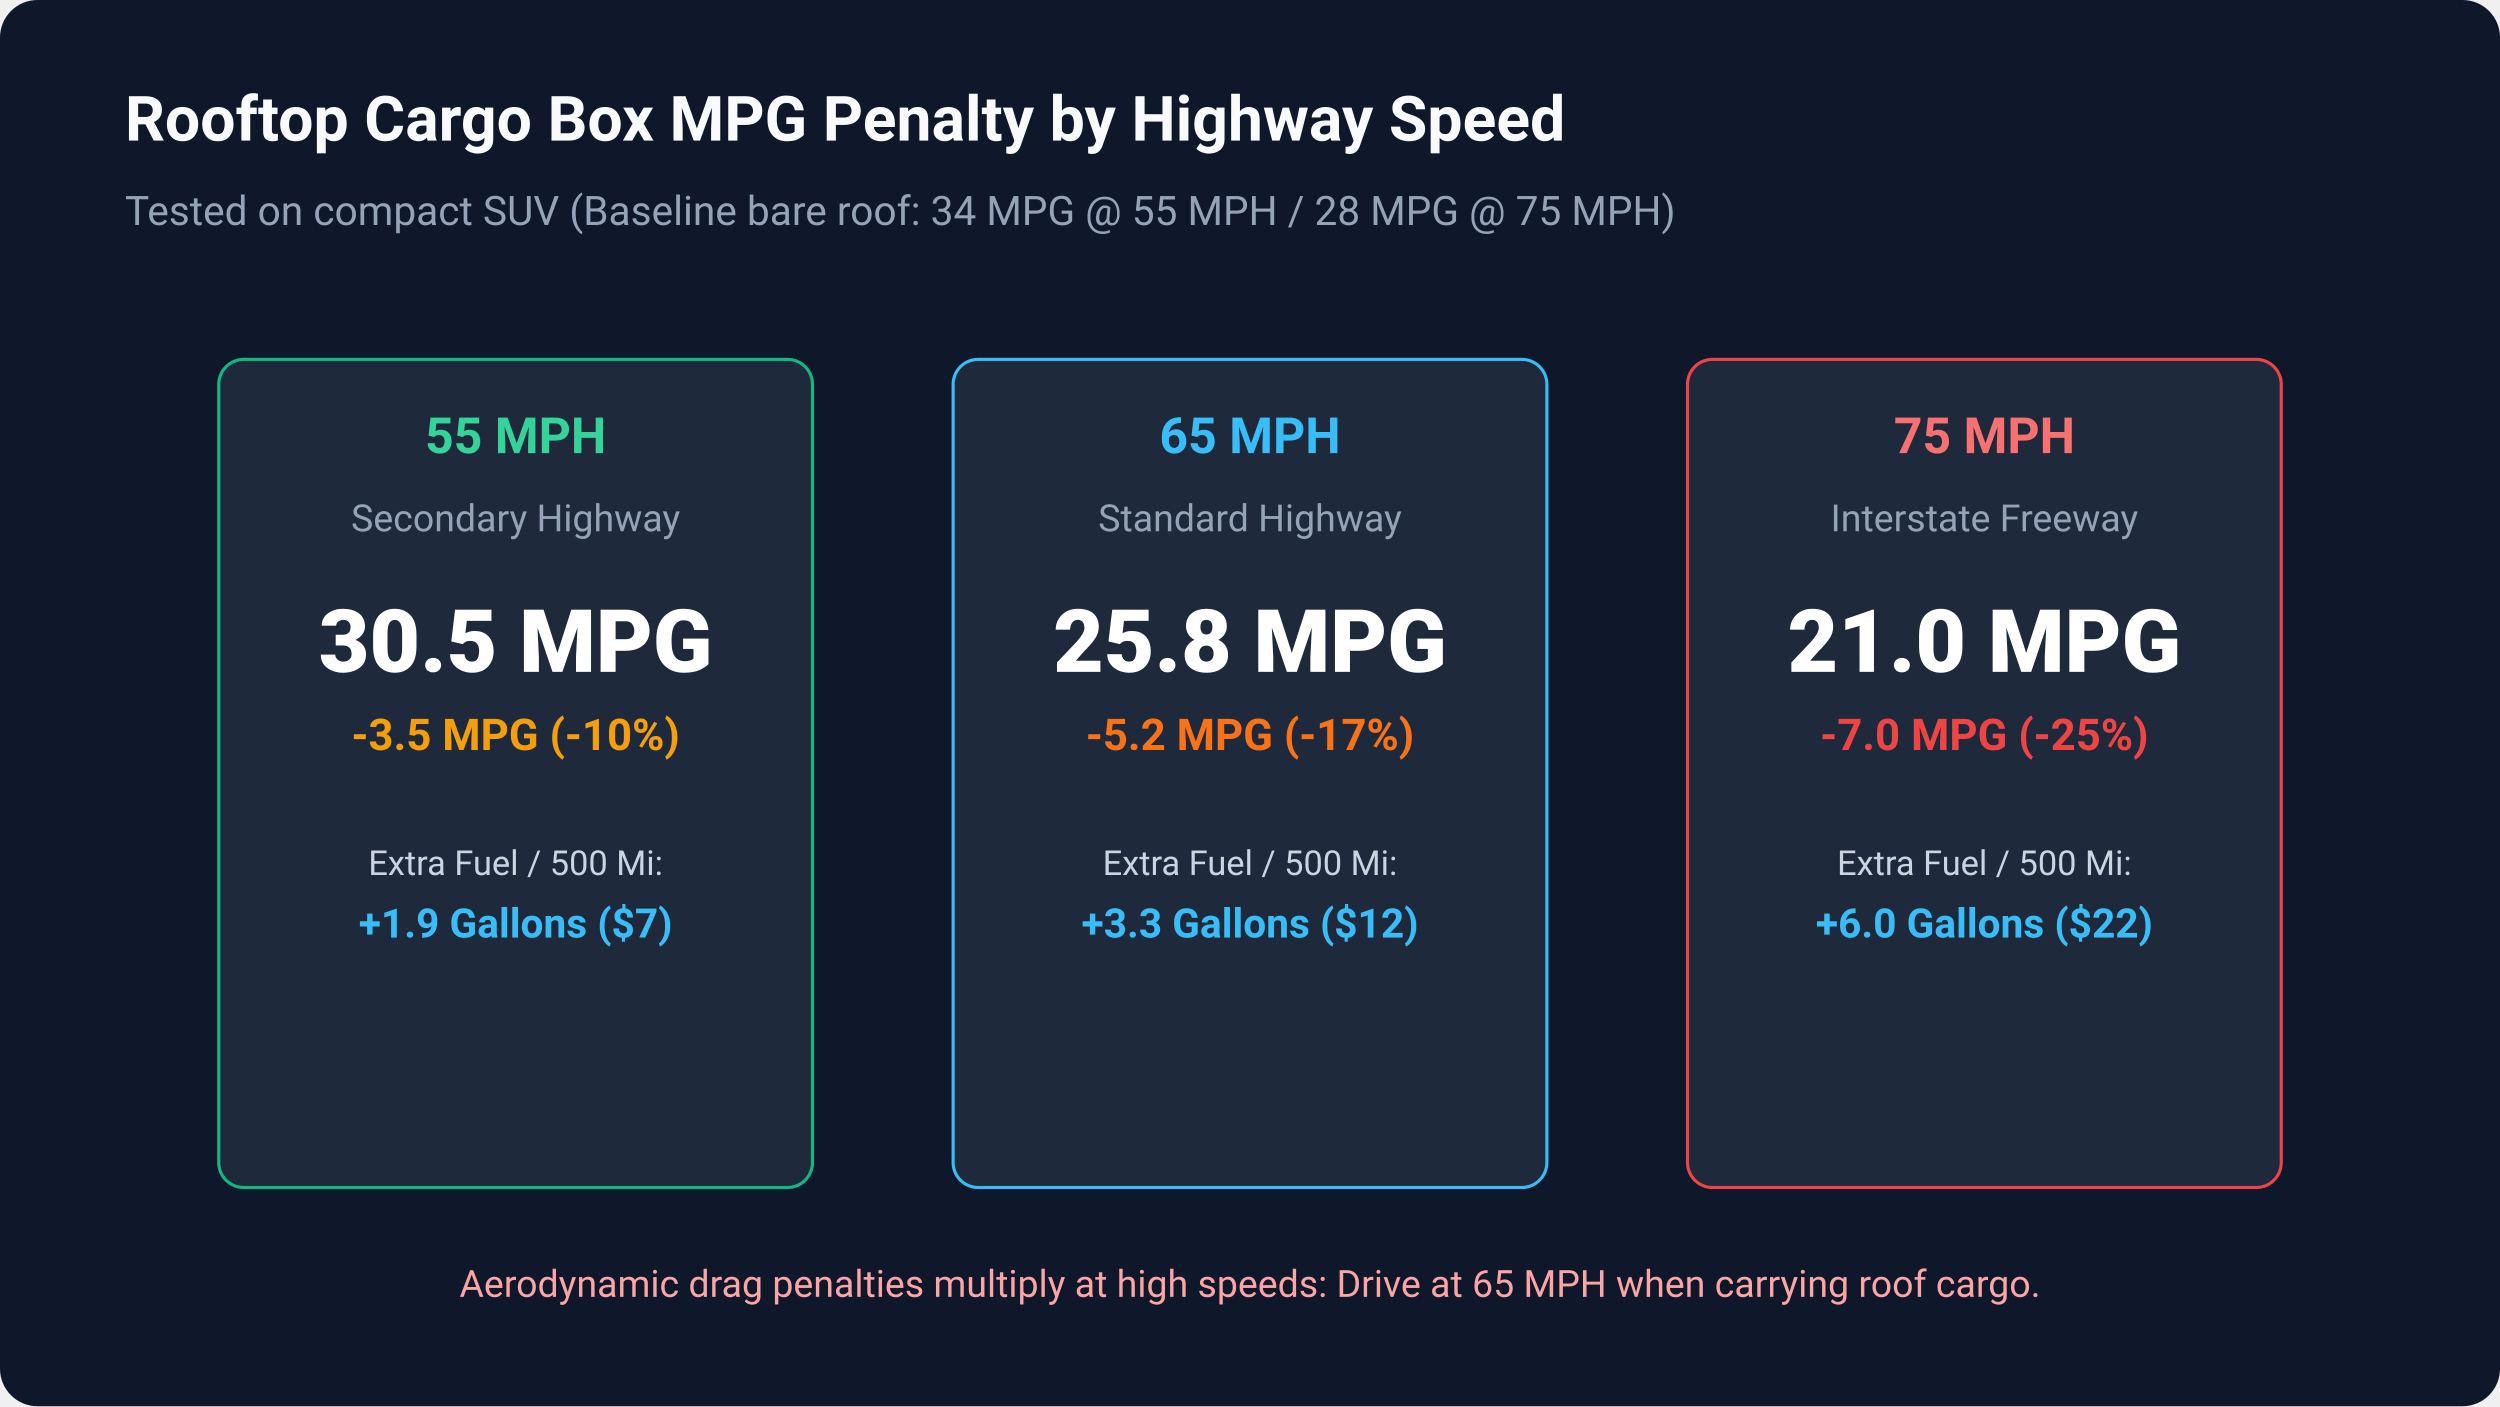
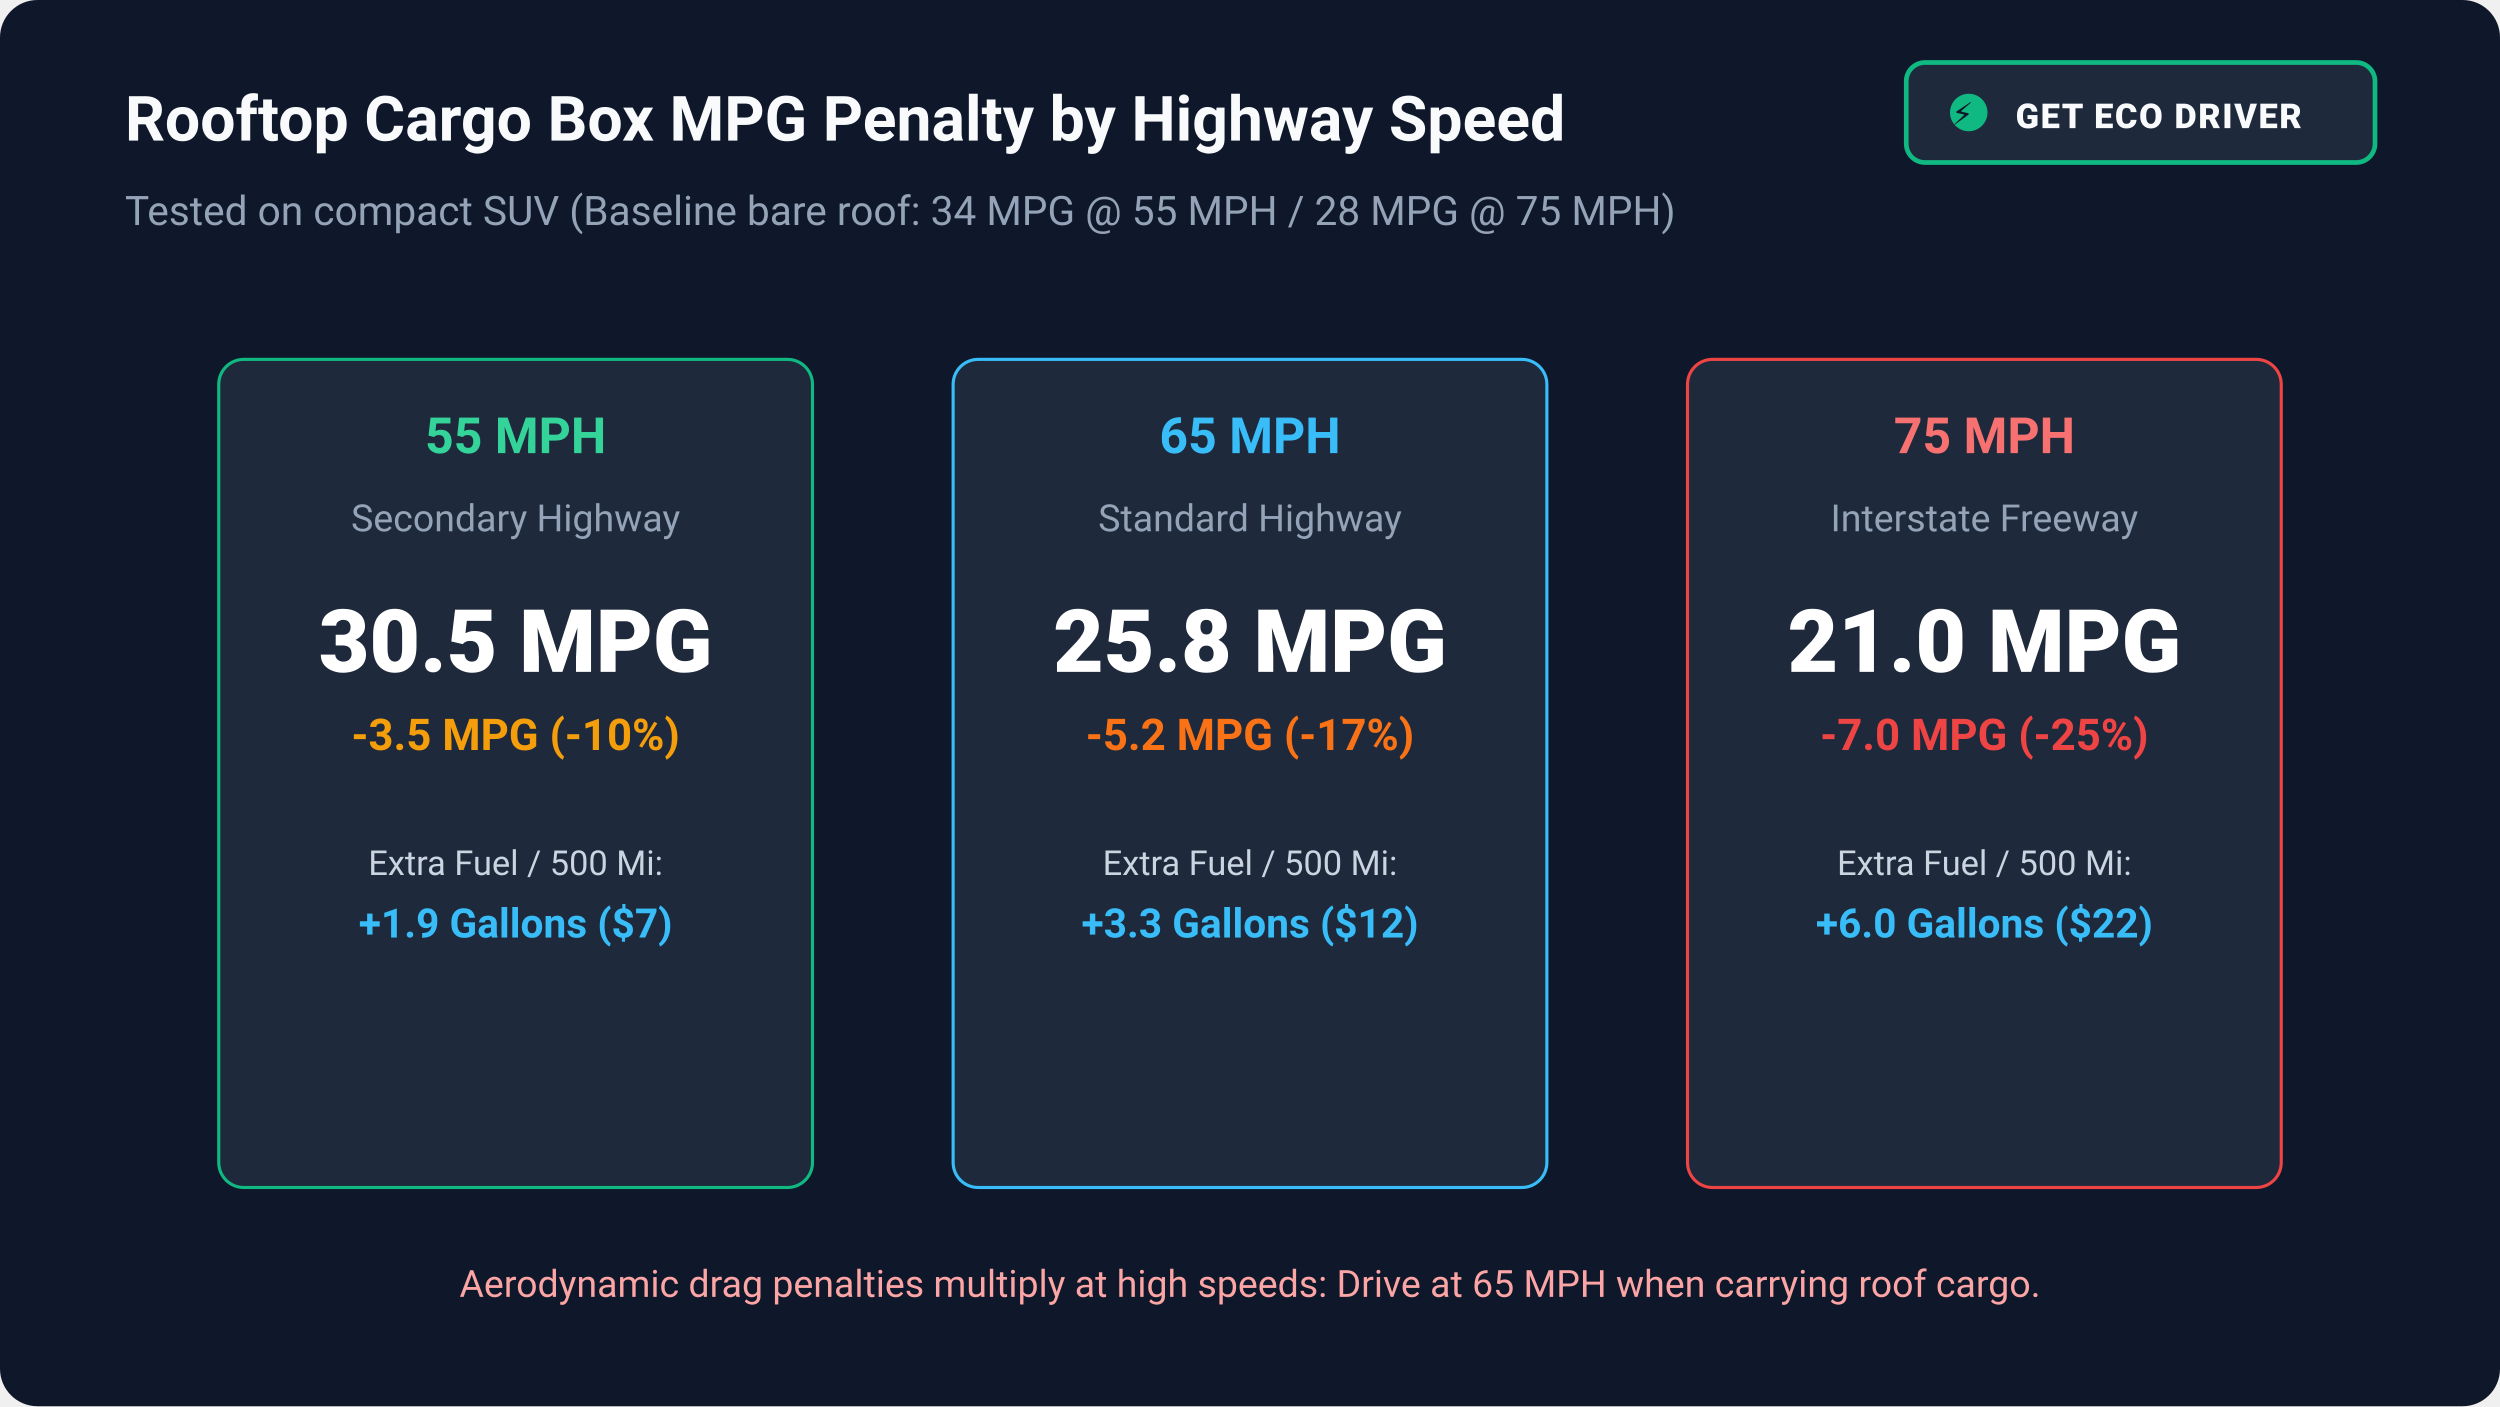
<svg xmlns="http://www.w3.org/2000/svg" viewBox="0 0 800 450" width="100%" height="auto" style="background:#0F172A; font-family:-apple-system,BlinkMacSystemFont,Segoe UI,Roboto,sans-serif; border-radius:12px;">
  <rect width="800" height="450" fill="#0F172A" rx="12" />
  <text x="40" y="45" fill="#F8FAFC" font-size="20" font-weight="700">Rooftop Cargo Box MPG Penalty by Highway Speed</text>
  <text x="40" y="72" fill="#94A3B8" font-size="13">Tested on compact SUV (Baseline bare roof: 34 MPG @ 55 MPH / 28 MPG @ 75 MPH)</text>
  <rect x="70" y="115" width="190" height="265" fill="#1E293B" rx="8" stroke="#10B981" />
  <text x="165" y="145" fill="#34D399" font-size="16" font-weight="700" text-anchor="middle">55 MPH</text>
  <text x="165" y="170" fill="#94A3B8" font-size="12" text-anchor="middle">Secondary Highway</text>
  <text x="165" y="215" fill="#FFFFFF" font-size="28" font-weight="800" text-anchor="middle">30.5 MPG</text>
  <text x="165" y="240" fill="#F59E0B" font-size="14" font-weight="700" text-anchor="middle">-3.5 MPG (-10%)</text>
  <text x="165" y="280" fill="#CBD5E1" font-size="11" text-anchor="middle">Extra Fuel / 500 Mi:</text>
  <text x="165" y="300" fill="#38BDF8" font-size="13" font-weight="700" text-anchor="middle">+1.9 Gallons ($7)</text>
  <rect x="305" y="115" width="190" height="265" fill="#1E293B" rx="8" stroke="#38BDF8" />
  <text x="400" y="145" fill="#38BDF8" font-size="16" font-weight="700" text-anchor="middle">65 MPH</text>
  <text x="400" y="170" fill="#94A3B8" font-size="12" text-anchor="middle">Standard Highway</text>
  <text x="400" y="215" fill="#FFFFFF" font-size="28" font-weight="800" text-anchor="middle">25.8 MPG</text>
  <text x="400" y="240" fill="#F97316" font-size="14" font-weight="700" text-anchor="middle">-5.2 MPG (-17%)</text>
  <text x="400" y="280" fill="#CBD5E1" font-size="11" text-anchor="middle">Extra Fuel / 500 Mi:</text>
  <text x="400" y="300" fill="#38BDF8" font-size="13" font-weight="700" text-anchor="middle">+3.3 Gallons ($12)</text>
  <rect x="540" y="115" width="190" height="265" fill="#1E293B" rx="8" stroke="#EF4444" />
  <text x="635" y="145" fill="#F87171" font-size="16" font-weight="700" text-anchor="middle">75 MPH</text>
  <text x="635" y="170" fill="#94A3B8" font-size="12" text-anchor="middle">Interstate Freeway</text>
  <text x="635" y="215" fill="#FFFFFF" font-size="28" font-weight="800" text-anchor="middle">21.0 MPG</text>
  <text x="635" y="240" fill="#EF4444" font-size="14" font-weight="700" text-anchor="middle">-7.0 MPG (-25%)</text>
  <text x="635" y="280" fill="#CBD5E1" font-size="11" text-anchor="middle">Extra Fuel / 500 Mi:</text>
  <text x="635" y="300" fill="#38BDF8" font-size="13" font-weight="700" text-anchor="middle">+6.0 Gallons ($22)</text>
  <text x="400" y="415" fill="#FCA5A5" font-size="12" text-anchor="middle">Aerodynamic drag penalties multiply at high speeds: Drive at 65 MPH when carrying roof cargo.</text>
+   <g transform="translate(610, 20)">
+     <rect width="150" height="32" rx="6" fill="#1E293B" stroke="#10B981" stroke-width="1.5" />
+     <circle cx="20" cy="16" r="6" fill="#10B981" />
+     <text x="18" y="20" fill="#0F172A" font-size="10" font-weight="900" text-anchor="middle">⚡</text>
+     <text x="35" y="21" fill="#F8FAFC" font-size="11" font-weight="800" letter-spacing="0.5">GET ECO DRIVER</text>
+   </g>
</svg>
